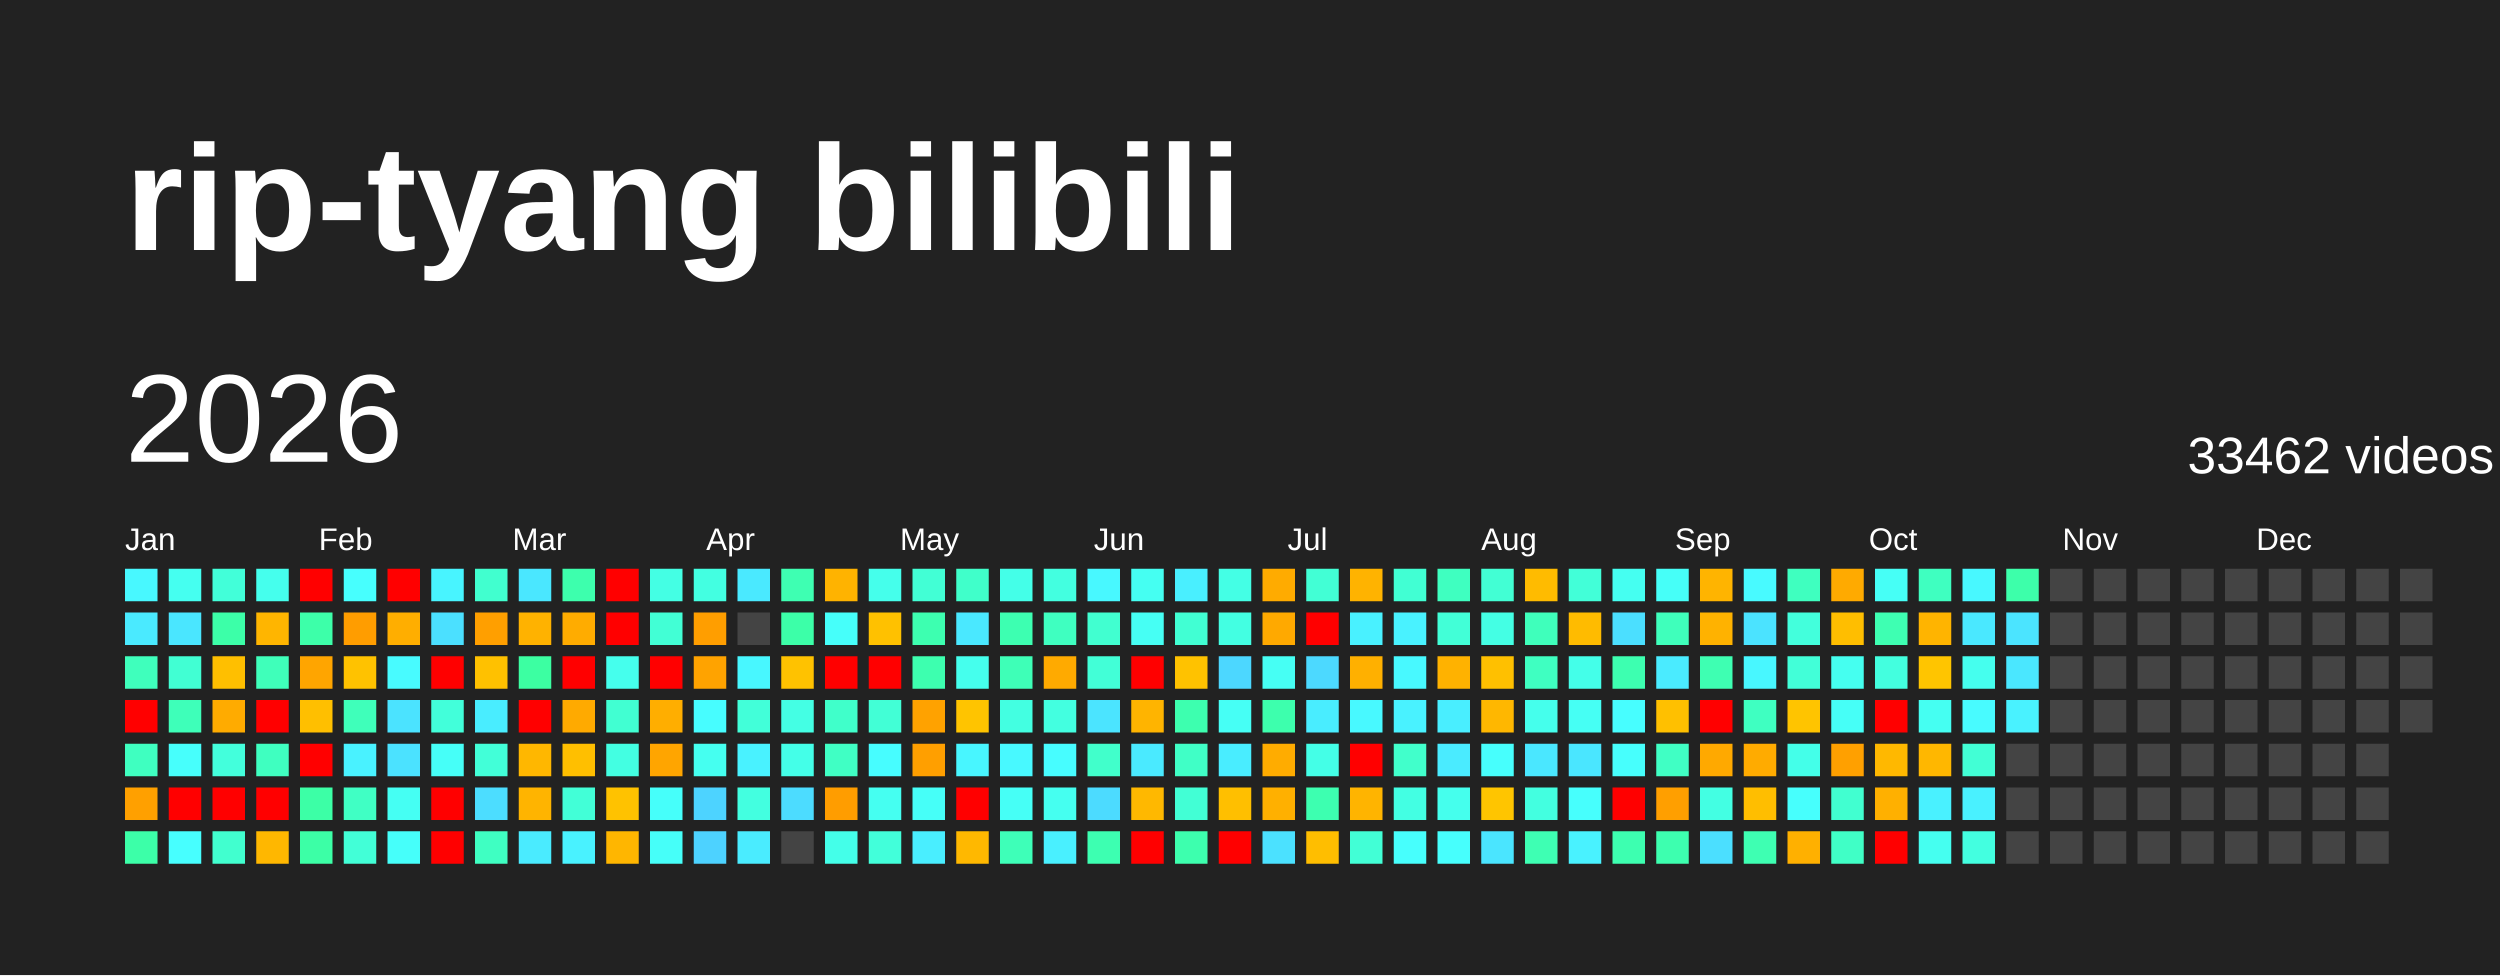
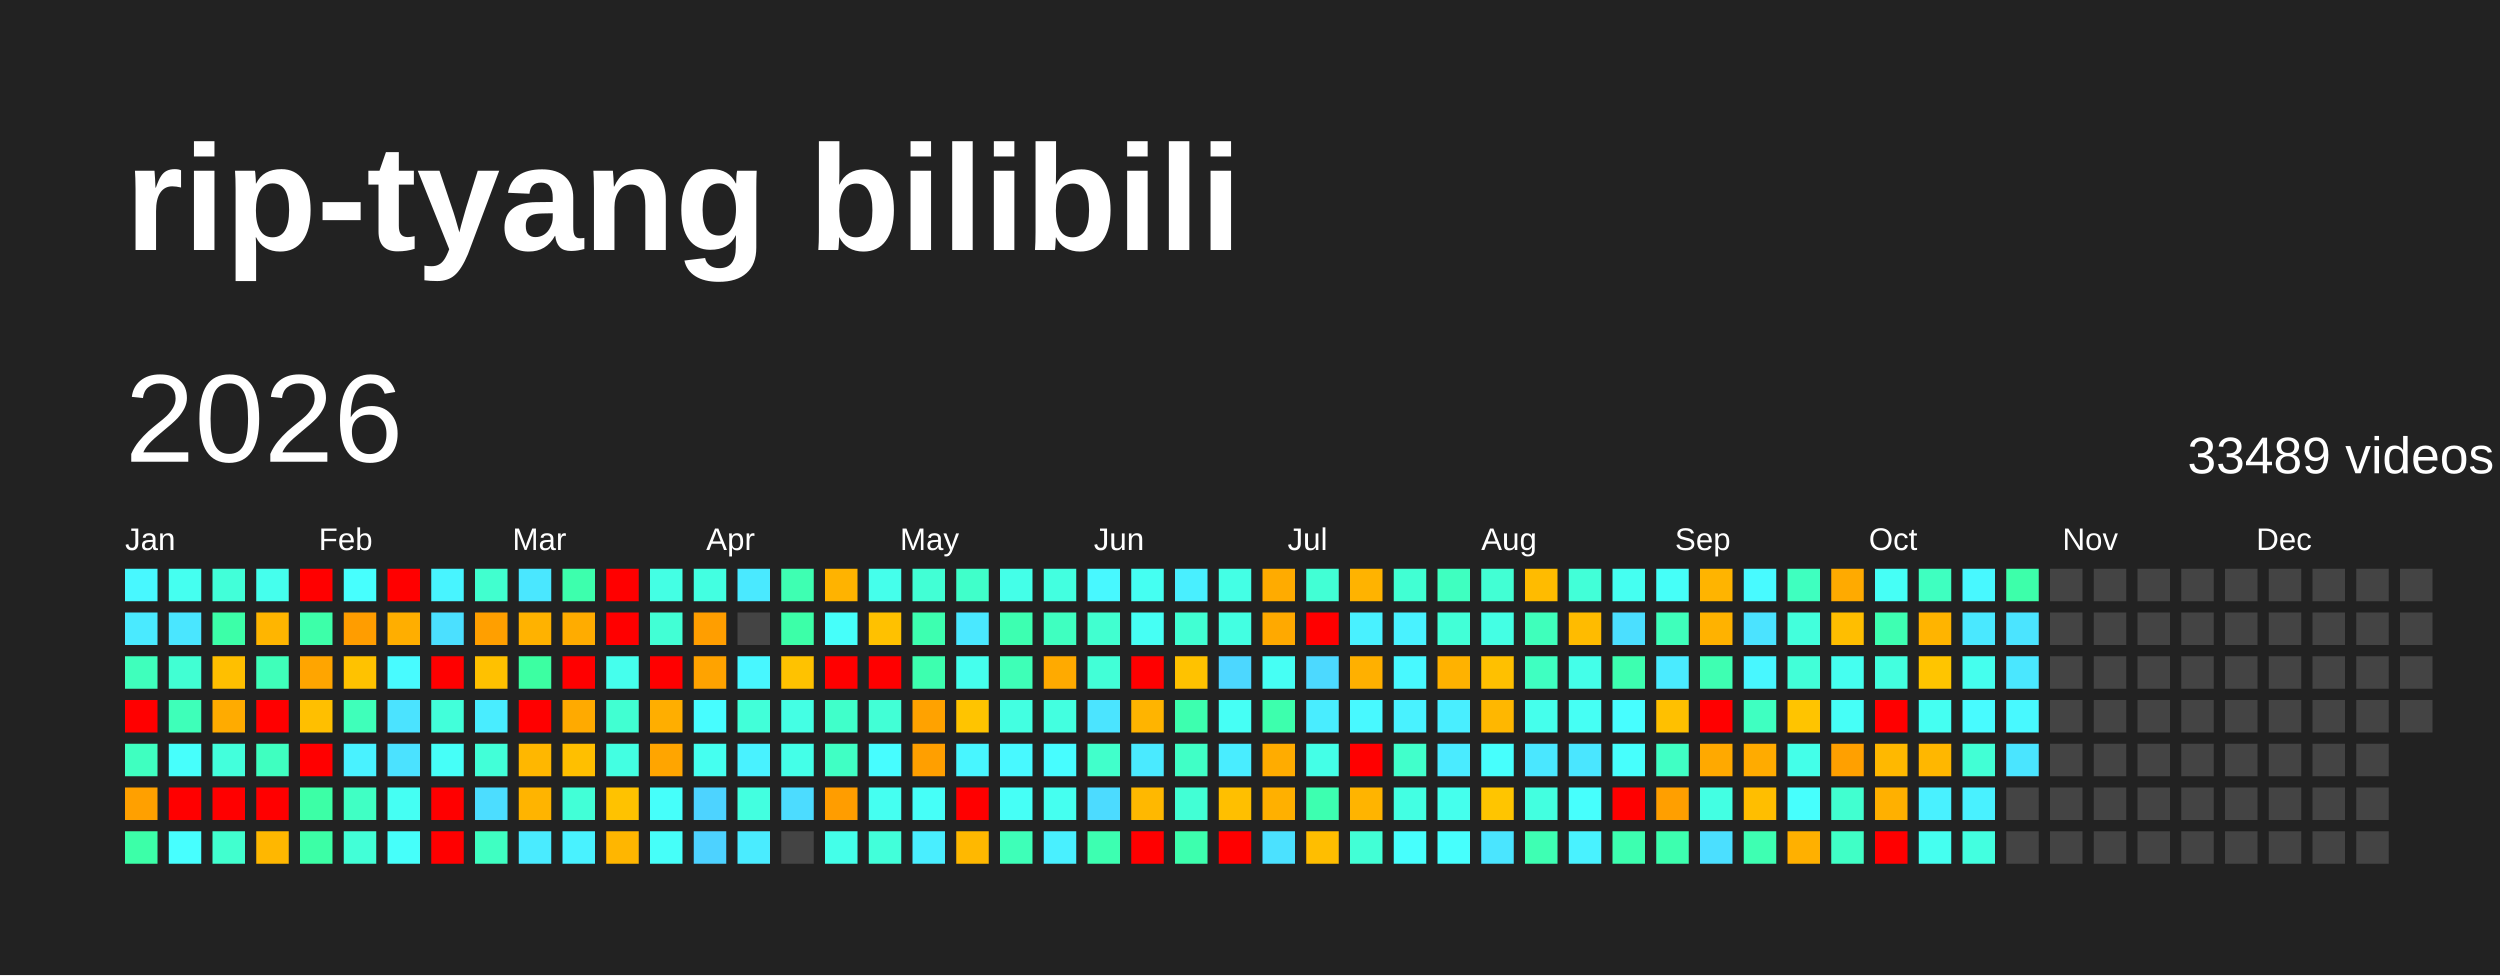
<svg xmlns="http://www.w3.org/2000/svg" baseProfile="full" height="78mm" version="1.1" viewBox="0,0,200,78" width="200mm">
  <defs />
  <rect fill="#222222" height="78" width="200" x="0" y="0" />
  <text fill="#FFFFFF" style="font-size:12px; font-family:Arial; font-weight:bold;" x="10" y="20">rip-tyang bilibili</text>
  <text dominant-baseline="hanging" fill="#FFFFFF" style="font-size:10.0px; font-family:Arial;" x="10" y="30">2026</text>
-   <text dominant-baseline="hanging" fill="#FFFFFF" style="font-size:4.125px; font-family:Arial;" x="175" y="35">33462 videos</text>
+   <text dominant-baseline="hanging" fill="#FFFFFF" style="font-size:4.125px; font-family:Arial;" x="175" y="35">33489 videos</text>
  <text fill="#FFFFFF" style="font-size:2.5px; font-family:Arial" x="10.0" y="44">Jan</text>
  <text fill="#FFFFFF" style="font-size:2.5px; font-family:Arial" x="25.5" y="44">Feb</text>
  <text fill="#FFFFFF" style="font-size:2.5px; font-family:Arial" x="41.0" y="44">Mar</text>
  <text fill="#FFFFFF" style="font-size:2.5px; font-family:Arial" x="56.5" y="44">Apr</text>
  <text fill="#FFFFFF" style="font-size:2.5px; font-family:Arial" x="72.0" y="44">May</text>
  <text fill="#FFFFFF" style="font-size:2.5px; font-family:Arial" x="87.5" y="44">Jun</text>
  <text fill="#FFFFFF" style="font-size:2.5px; font-family:Arial" x="103.0" y="44">Jul</text>
  <text fill="#FFFFFF" style="font-size:2.5px; font-family:Arial" x="118.5" y="44">Aug</text>
  <text fill="#FFFFFF" style="font-size:2.5px; font-family:Arial" x="134.0" y="44">Sep</text>
  <text fill="#FFFFFF" style="font-size:2.5px; font-family:Arial" x="149.5" y="44">Oct</text>
  <text fill="#FFFFFF" style="font-size:2.5px; font-family:Arial" x="165.0" y="44">Nov</text>
  <text fill="#FFFFFF" style="font-size:2.5px; font-family:Arial" x="180.5" y="44">Dec</text>
  <rect fill="#48f8ff" height="2.6" width="2.6" x="10.0" y="45.5" />
  <rect fill="#4aeaff" height="2.6" width="2.6" x="10.0" y="49.0" />
  <rect fill="#3fffbc" height="2.6" width="2.6" x="10.0" y="52.5" />
  <rect fill="red" height="2.6" width="2.6" x="10.0" y="56.0" />
  <rect fill="#3fffc0" height="2.6" width="2.6" x="10.0" y="59.5" />
  <rect fill="#ffa000" height="2.6" width="2.6" x="10.0" y="63.0" />
  <rect fill="#3cffa8" height="2.6" width="2.6" x="10.0" y="66.5" />
  <rect fill="#45fff0" height="2.6" width="2.6" x="13.5" y="45.5" />
  <rect fill="#4ae6ff" height="2.6" width="2.6" x="13.5" y="49.0" />
  <rect fill="#41ffd3" height="2.6" width="2.6" x="13.5" y="52.5" />
  <rect fill="#3effb9" height="2.6" width="2.6" x="13.5" y="56.0" />
  <rect fill="#47fffc" height="2.6" width="2.6" x="13.5" y="59.5" />
  <rect fill="red" height="2.6" width="2.6" x="13.5" y="63.0" />
  <rect fill="#47ffff" height="2.6" width="2.6" x="13.5" y="66.5" />
  <rect fill="#42ffd9" height="2.6" width="2.6" x="17.0" y="45.5" />
  <rect fill="#3cffa8" height="2.6" width="2.6" x="17.0" y="49.0" />
  <rect fill="#ffbf00" height="2.6" width="2.6" x="17.0" y="52.5" />
  <rect fill="#ffab00" height="2.6" width="2.6" x="17.0" y="56.0" />
  <rect fill="#43ffdc" height="2.6" width="2.6" x="17.0" y="59.5" />
  <rect fill="red" height="2.6" width="2.6" x="17.0" y="63.0" />
  <rect fill="#41ffcf" height="2.6" width="2.6" x="17.0" y="66.5" />
  <rect fill="#45ffed" height="2.6" width="2.6" x="20.5" y="45.5" />
  <rect fill="#ffb500" height="2.6" width="2.6" x="20.5" y="49.0" />
  <rect fill="#3fffba" height="2.6" width="2.6" x="20.5" y="52.5" />
  <rect fill="red" height="2.6" width="2.6" x="20.5" y="56.0" />
  <rect fill="#3fffc0" height="2.6" width="2.6" x="20.5" y="59.5" />
  <rect fill="red" height="2.6" width="2.6" x="20.5" y="63.0" />
  <rect fill="#ffb700" height="2.6" width="2.6" x="20.5" y="66.5" />
  <rect fill="red" height="2.6" width="2.6" x="24.0" y="45.5" />
  <rect fill="#3dffa9" height="2.6" width="2.6" x="24.0" y="49.0" />
  <rect fill="#ffa500" height="2.6" width="2.6" x="24.0" y="52.5" />
  <rect fill="#ffbf00" height="2.6" width="2.6" x="24.0" y="56.0" />
  <rect fill="red" height="2.6" width="2.6" x="24.0" y="59.5" />
  <rect fill="#3cffa6" height="2.6" width="2.6" x="24.0" y="63.0" />
  <rect fill="#3cffa6" height="2.6" width="2.6" x="24.0" y="66.5" />
  <rect fill="#47fffe" height="2.6" width="2.6" x="27.5" y="45.5" />
  <rect fill="#ff9d00" height="2.6" width="2.6" x="27.5" y="49.0" />
  <rect fill="#ffc200" height="2.6" width="2.6" x="27.5" y="52.5" />
  <rect fill="#3fffba" height="2.6" width="2.6" x="27.5" y="56.0" />
  <rect fill="#49f2ff" height="2.6" width="2.6" x="27.5" y="59.5" />
  <rect fill="#40ffc4" height="2.6" width="2.6" x="27.5" y="63.0" />
  <rect fill="#42ffd7" height="2.6" width="2.6" x="27.5" y="66.5" />
  <rect fill="red" height="2.6" width="2.6" x="31.0" y="45.5" />
  <rect fill="#ffae00" height="2.6" width="2.6" x="31.0" y="49.0" />
  <rect fill="#48fbff" height="2.6" width="2.6" x="31.0" y="52.5" />
  <rect fill="#4be3ff" height="2.6" width="2.6" x="31.0" y="56.0" />
  <rect fill="#4be2ff" height="2.6" width="2.6" x="31.0" y="59.5" />
  <rect fill="#45fff3" height="2.6" width="2.6" x="31.0" y="63.0" />
  <rect fill="#46fffa" height="2.6" width="2.6" x="31.0" y="66.5" />
  <rect fill="#48f4ff" height="2.6" width="2.6" x="34.5" y="45.5" />
  <rect fill="#4be0ff" height="2.6" width="2.6" x="34.5" y="49.0" />
  <rect fill="red" height="2.6" width="2.6" x="34.5" y="52.5" />
  <rect fill="#42ffda" height="2.6" width="2.6" x="34.5" y="56.0" />
  <rect fill="#46fff8" height="2.6" width="2.6" x="34.5" y="59.5" />
  <rect fill="red" height="2.6" width="2.6" x="34.5" y="63.0" />
  <rect fill="red" height="2.6" width="2.6" x="34.5" y="66.5" />
  <rect fill="#41ffcf" height="2.6" width="2.6" x="38.0" y="45.5" />
  <rect fill="#ff9f00" height="2.6" width="2.6" x="38.0" y="49.0" />
  <rect fill="#ffc100" height="2.6" width="2.6" x="38.0" y="52.5" />
  <rect fill="#49edff" height="2.6" width="2.6" x="38.0" y="56.0" />
  <rect fill="#42ffd8" height="2.6" width="2.6" x="38.0" y="59.5" />
  <rect fill="#4cddff" height="2.6" width="2.6" x="38.0" y="63.0" />
  <rect fill="#3fffc2" height="2.6" width="2.6" x="38.0" y="66.5" />
  <rect fill="#4ae7ff" height="2.6" width="2.6" x="41.5" y="45.5" />
  <rect fill="#ffb200" height="2.6" width="2.6" x="41.5" y="49.0" />
  <rect fill="#3cffa2" height="2.6" width="2.6" x="41.5" y="52.5" />
  <rect fill="red" height="2.6" width="2.6" x="41.5" y="56.0" />
  <rect fill="#ffb700" height="2.6" width="2.6" x="41.5" y="59.5" />
  <rect fill="#ffb400" height="2.6" width="2.6" x="41.5" y="63.0" />
  <rect fill="#4aebff" height="2.6" width="2.6" x="41.5" y="66.5" />
  <rect fill="#3dffad" height="2.6" width="2.6" x="45.0" y="45.5" />
  <rect fill="#ffac00" height="2.6" width="2.6" x="45.0" y="49.0" />
  <rect fill="red" height="2.6" width="2.6" x="45.0" y="52.5" />
  <rect fill="#ffaa00" height="2.6" width="2.6" x="45.0" y="56.0" />
  <rect fill="#ffbf00" height="2.6" width="2.6" x="45.0" y="59.5" />
  <rect fill="#42ffd7" height="2.6" width="2.6" x="45.0" y="63.0" />
  <rect fill="#49f2ff" height="2.6" width="2.6" x="45.0" y="66.5" />
  <rect fill="red" height="2.6" width="2.6" x="48.5" y="45.5" />
  <rect fill="red" height="2.6" width="2.6" x="48.5" y="49.0" />
  <rect fill="#45ffed" height="2.6" width="2.6" x="48.5" y="52.5" />
  <rect fill="#41ffd2" height="2.6" width="2.6" x="48.5" y="56.0" />
  <rect fill="#43ffe2" height="2.6" width="2.6" x="48.5" y="59.5" />
  <rect fill="#ffc200" height="2.6" width="2.6" x="48.5" y="63.0" />
  <rect fill="#ffb600" height="2.6" width="2.6" x="48.5" y="66.5" />
  <rect fill="#44ffe4" height="2.6" width="2.6" x="52.0" y="45.5" />
  <rect fill="#42ffd5" height="2.6" width="2.6" x="52.0" y="49.0" />
  <rect fill="red" height="2.6" width="2.6" x="52.0" y="52.5" />
  <rect fill="#ffae00" height="2.6" width="2.6" x="52.0" y="56.0" />
  <rect fill="#ffa500" height="2.6" width="2.6" x="52.0" y="59.5" />
  <rect fill="#46fffa" height="2.6" width="2.6" x="52.0" y="63.0" />
  <rect fill="#46fff9" height="2.6" width="2.6" x="52.0" y="66.5" />
  <rect fill="#43ffe1" height="2.6" width="2.6" x="55.5" y="45.5" />
  <rect fill="#ff9e00" height="2.6" width="2.6" x="55.5" y="49.0" />
  <rect fill="#ffa300" height="2.6" width="2.6" x="55.5" y="52.5" />
  <rect fill="#47fdff" height="2.6" width="2.6" x="55.5" y="56.0" />
  <rect fill="#45fff0" height="2.6" width="2.6" x="55.5" y="59.5" />
  <rect fill="#4dd3ff" height="2.6" width="2.6" x="55.5" y="63.0" />
  <rect fill="#4dd2ff" height="2.6" width="2.6" x="55.5" y="66.5" />
  <rect fill="#4ae9ff" height="2.6" width="2.6" x="59.0" y="45.5" />
  <rect fill="#444444" height="2.6" width="2.6" x="59.0" y="49.0" />
  <rect fill="#48f7ff" height="2.6" width="2.6" x="59.0" y="52.5" />
  <rect fill="#42ffd9" height="2.6" width="2.6" x="59.0" y="56.0" />
  <rect fill="#49f2ff" height="2.6" width="2.6" x="59.0" y="59.5" />
  <rect fill="#43ffe0" height="2.6" width="2.6" x="59.0" y="63.0" />
  <rect fill="#4aecff" height="2.6" width="2.6" x="59.0" y="66.5" />
  <rect fill="#3effb2" height="2.6" width="2.6" x="62.5" y="45.5" />
  <rect fill="#3cffa8" height="2.6" width="2.6" x="62.5" y="49.0" />
  <rect fill="#ffc200" height="2.6" width="2.6" x="62.5" y="52.5" />
  <rect fill="#44ffe4" height="2.6" width="2.6" x="62.5" y="56.0" />
  <rect fill="#44ffe8" height="2.6" width="2.6" x="62.5" y="59.5" />
  <rect fill="#4cdcff" height="2.6" width="2.6" x="62.5" y="63.0" />
  <rect fill="#444444" height="2.6" width="2.6" x="62.5" y="66.5" />
  <rect fill="#ffb300" height="2.6" width="2.6" x="66.0" y="45.5" />
  <rect fill="#46fffa" height="2.6" width="2.6" x="66.0" y="49.0" />
  <rect fill="red" height="2.6" width="2.6" x="66.0" y="52.5" />
  <rect fill="#40ffca" height="2.6" width="2.6" x="66.0" y="56.0" />
  <rect fill="#40ffc4" height="2.6" width="2.6" x="66.0" y="59.5" />
  <rect fill="#ff9d00" height="2.6" width="2.6" x="66.0" y="63.0" />
  <rect fill="#44ffe9" height="2.6" width="2.6" x="66.0" y="66.5" />
  <rect fill="#45ffeb" height="2.6" width="2.6" x="69.5" y="45.5" />
  <rect fill="#ffc100" height="2.6" width="2.6" x="69.5" y="49.0" />
  <rect fill="red" height="2.6" width="2.6" x="69.5" y="52.5" />
  <rect fill="#42ffd6" height="2.6" width="2.6" x="69.5" y="56.0" />
  <rect fill="#47fdff" height="2.6" width="2.6" x="69.5" y="59.5" />
  <rect fill="#45fff1" height="2.6" width="2.6" x="69.5" y="63.0" />
  <rect fill="#42ffda" height="2.6" width="2.6" x="69.5" y="66.5" />
  <rect fill="#42ffd5" height="2.6" width="2.6" x="73.0" y="45.5" />
  <rect fill="#3dffb0" height="2.6" width="2.6" x="73.0" y="49.0" />
  <rect fill="#3dffaf" height="2.6" width="2.6" x="73.0" y="52.5" />
  <rect fill="#ffa200" height="2.6" width="2.6" x="73.0" y="56.0" />
  <rect fill="#ff9f00" height="2.6" width="2.6" x="73.0" y="59.5" />
  <rect fill="#46fff8" height="2.6" width="2.6" x="73.0" y="63.0" />
  <rect fill="#49eeff" height="2.6" width="2.6" x="73.0" y="66.5" />
  <rect fill="#40ffca" height="2.6" width="2.6" x="76.5" y="45.5" />
  <rect fill="#4ae8ff" height="2.6" width="2.6" x="76.5" y="49.0" />
  <rect fill="#45ffed" height="2.6" width="2.6" x="76.5" y="52.5" />
  <rect fill="#ffc400" height="2.6" width="2.6" x="76.5" y="56.0" />
  <rect fill="#48f6ff" height="2.6" width="2.6" x="76.5" y="59.5" />
  <rect fill="red" height="2.6" width="2.6" x="76.5" y="63.0" />
  <rect fill="#ffb800" height="2.6" width="2.6" x="76.5" y="66.5" />
  <rect fill="#44ffe8" height="2.6" width="2.6" x="80.0" y="45.5" />
  <rect fill="#3dffb1" height="2.6" width="2.6" x="80.0" y="49.0" />
  <rect fill="#3effb7" height="2.6" width="2.6" x="80.0" y="52.5" />
  <rect fill="#43ffe1" height="2.6" width="2.6" x="80.0" y="56.0" />
  <rect fill="#48f9ff" height="2.6" width="2.6" x="80.0" y="59.5" />
  <rect fill="#46fff6" height="2.6" width="2.6" x="80.0" y="63.0" />
  <rect fill="#3effb8" height="2.6" width="2.6" x="80.0" y="66.5" />
  <rect fill="#43ffe0" height="2.6" width="2.6" x="83.5" y="45.5" />
  <rect fill="#3fffc0" height="2.6" width="2.6" x="83.5" y="49.0" />
  <rect fill="#ffaa00" height="2.6" width="2.6" x="83.5" y="52.5" />
  <rect fill="#43ffe0" height="2.6" width="2.6" x="83.5" y="56.0" />
  <rect fill="#47fdff" height="2.6" width="2.6" x="83.5" y="59.5" />
  <rect fill="#45fff0" height="2.6" width="2.6" x="83.5" y="63.0" />
  <rect fill="#49f0ff" height="2.6" width="2.6" x="83.5" y="66.5" />
  <rect fill="#48f8ff" height="2.6" width="2.6" x="87.0" y="45.5" />
  <rect fill="#41ffd0" height="2.6" width="2.6" x="87.0" y="49.0" />
  <rect fill="#42ffd7" height="2.6" width="2.6" x="87.0" y="52.5" />
  <rect fill="#4be4ff" height="2.6" width="2.6" x="87.0" y="56.0" />
  <rect fill="#41ffcb" height="2.6" width="2.6" x="87.0" y="59.5" />
  <rect fill="#4cdbff" height="2.6" width="2.6" x="87.0" y="63.0" />
  <rect fill="#3dffb1" height="2.6" width="2.6" x="87.0" y="66.5" />
  <rect fill="#45fff2" height="2.6" width="2.6" x="90.5" y="45.5" />
  <rect fill="#46fff4" height="2.6" width="2.6" x="90.5" y="49.0" />
  <rect fill="red" height="2.6" width="2.6" x="90.5" y="52.5" />
  <rect fill="#ffb400" height="2.6" width="2.6" x="90.5" y="56.0" />
  <rect fill="#4aeaff" height="2.6" width="2.6" x="90.5" y="59.5" />
  <rect fill="#ffb800" height="2.6" width="2.6" x="90.5" y="63.0" />
  <rect fill="red" height="2.6" width="2.6" x="90.5" y="66.5" />
  <rect fill="#49efff" height="2.6" width="2.6" x="94.0" y="45.5" />
  <rect fill="#41ffd3" height="2.6" width="2.6" x="94.0" y="49.0" />
  <rect fill="#ffc200" height="2.6" width="2.6" x="94.0" y="52.5" />
  <rect fill="#3dffaf" height="2.6" width="2.6" x="94.0" y="56.0" />
  <rect fill="#40ffc6" height="2.6" width="2.6" x="94.0" y="59.5" />
  <rect fill="#42ffd5" height="2.6" width="2.6" x="94.0" y="63.0" />
  <rect fill="#3dffae" height="2.6" width="2.6" x="94.0" y="66.5" />
  <rect fill="#44ffe5" height="2.6" width="2.6" x="97.5" y="45.5" />
  <rect fill="#43ffe2" height="2.6" width="2.6" x="97.5" y="49.0" />
  <rect fill="#4cd7ff" height="2.6" width="2.6" x="97.5" y="52.5" />
  <rect fill="#46fff5" height="2.6" width="2.6" x="97.5" y="56.0" />
  <rect fill="#49edff" height="2.6" width="2.6" x="97.5" y="59.5" />
  <rect fill="#ffbf00" height="2.6" width="2.6" x="97.5" y="63.0" />
  <rect fill="red" height="2.6" width="2.6" x="97.5" y="66.5" />
  <rect fill="#ffab00" height="2.6" width="2.6" x="101.0" y="45.5" />
  <rect fill="#ffa900" height="2.6" width="2.6" x="101.0" y="49.0" />
  <rect fill="#46fff4" height="2.6" width="2.6" x="101.0" y="52.5" />
  <rect fill="#3dffad" height="2.6" width="2.6" x="101.0" y="56.0" />
  <rect fill="#ffac00" height="2.6" width="2.6" x="101.0" y="59.5" />
  <rect fill="#ffb000" height="2.6" width="2.6" x="101.0" y="63.0" />
  <rect fill="#4be1ff" height="2.6" width="2.6" x="101.0" y="66.5" />
  <rect fill="#42ffd5" height="2.6" width="2.6" x="104.5" y="45.5" />
  <rect fill="red" height="2.6" width="2.6" x="104.5" y="49.0" />
  <rect fill="#4cd9ff" height="2.6" width="2.6" x="104.5" y="52.5" />
  <rect fill="#49edff" height="2.6" width="2.6" x="104.5" y="56.0" />
  <rect fill="#44ffe7" height="2.6" width="2.6" x="104.5" y="59.5" />
  <rect fill="#3dffb0" height="2.6" width="2.6" x="104.5" y="63.0" />
  <rect fill="#ffbe00" height="2.6" width="2.6" x="104.5" y="66.5" />
  <rect fill="#ffb300" height="2.6" width="2.6" x="108.0" y="45.5" />
  <rect fill="#49f1ff" height="2.6" width="2.6" x="108.0" y="49.0" />
  <rect fill="#ffb000" height="2.6" width="2.6" x="108.0" y="52.5" />
  <rect fill="#48f9ff" height="2.6" width="2.6" x="108.0" y="56.0" />
  <rect fill="red" height="2.6" width="2.6" x="108.0" y="59.5" />
  <rect fill="#ffb400" height="2.6" width="2.6" x="108.0" y="63.0" />
  <rect fill="#42ffd6" height="2.6" width="2.6" x="108.0" y="66.5" />
  <rect fill="#41ffd3" height="2.6" width="2.6" x="111.5" y="45.5" />
  <rect fill="#49f2ff" height="2.6" width="2.6" x="111.5" y="49.0" />
  <rect fill="#48f9ff" height="2.6" width="2.6" x="111.5" y="52.5" />
  <rect fill="#49f2ff" height="2.6" width="2.6" x="111.5" y="56.0" />
  <rect fill="#41ffcb" height="2.6" width="2.6" x="111.5" y="59.5" />
  <rect fill="#43ffe3" height="2.6" width="2.6" x="111.5" y="63.0" />
  <rect fill="#47fffd" height="2.6" width="2.6" x="111.5" y="66.5" />
  <rect fill="#3fffc0" height="2.6" width="2.6" x="115.0" y="45.5" />
  <rect fill="#42ffd7" height="2.6" width="2.6" x="115.0" y="49.0" />
  <rect fill="#ffb200" height="2.6" width="2.6" x="115.0" y="52.5" />
  <rect fill="#49eeff" height="2.6" width="2.6" x="115.0" y="56.0" />
  <rect fill="#4aebff" height="2.6" width="2.6" x="115.0" y="59.5" />
  <rect fill="#45ffed" height="2.6" width="2.6" x="115.0" y="63.0" />
  <rect fill="#47fffd" height="2.6" width="2.6" x="115.0" y="66.5" />
  <rect fill="#42ffd4" height="2.6" width="2.6" x="118.5" y="45.5" />
  <rect fill="#44ffe4" height="2.6" width="2.6" x="118.5" y="49.0" />
  <rect fill="#ffc000" height="2.6" width="2.6" x="118.5" y="52.5" />
  <rect fill="#ffb700" height="2.6" width="2.6" x="118.5" y="56.0" />
  <rect fill="#47fffd" height="2.6" width="2.6" x="118.5" y="59.5" />
  <rect fill="#ffc500" height="2.6" width="2.6" x="118.5" y="63.0" />
  <rect fill="#4ae5ff" height="2.6" width="2.6" x="118.5" y="66.5" />
  <rect fill="#ffbb00" height="2.6" width="2.6" x="122.0" y="45.5" />
  <rect fill="#3fffbb" height="2.6" width="2.6" x="122.0" y="49.0" />
  <rect fill="#3fffc1" height="2.6" width="2.6" x="122.0" y="52.5" />
  <rect fill="#45ffec" height="2.6" width="2.6" x="122.0" y="56.0" />
  <rect fill="#4ae7ff" height="2.6" width="2.6" x="122.0" y="59.5" />
  <rect fill="#43ffe0" height="2.6" width="2.6" x="122.0" y="63.0" />
  <rect fill="#3effb3" height="2.6" width="2.6" x="122.0" y="66.5" />
  <rect fill="#42ffd8" height="2.6" width="2.6" x="125.5" y="45.5" />
  <rect fill="#ffbb00" height="2.6" width="2.6" x="125.5" y="49.0" />
  <rect fill="#44ffe9" height="2.6" width="2.6" x="125.5" y="52.5" />
  <rect fill="#46fff4" height="2.6" width="2.6" x="125.5" y="56.0" />
  <rect fill="#4ae6ff" height="2.6" width="2.6" x="125.5" y="59.5" />
  <rect fill="#47fffd" height="2.6" width="2.6" x="125.5" y="63.0" />
  <rect fill="#49f2ff" height="2.6" width="2.6" x="125.5" y="66.5" />
  <rect fill="#45fff1" height="2.6" width="2.6" x="129.0" y="45.5" />
  <rect fill="#4bdfff" height="2.6" width="2.6" x="129.0" y="49.0" />
  <rect fill="#3dffb0" height="2.6" width="2.6" x="129.0" y="52.5" />
  <rect fill="#47feff" height="2.6" width="2.6" x="129.0" y="56.0" />
  <rect fill="#47fffd" height="2.6" width="2.6" x="129.0" y="59.5" />
  <rect fill="red" height="2.6" width="2.6" x="129.0" y="63.0" />
  <rect fill="#3dffb0" height="2.6" width="2.6" x="129.0" y="66.5" />
  <rect fill="#46fff8" height="2.6" width="2.6" x="132.5" y="45.5" />
  <rect fill="#3fffbb" height="2.6" width="2.6" x="132.5" y="49.0" />
  <rect fill="#4aebff" height="2.6" width="2.6" x="132.5" y="52.5" />
  <rect fill="#ffc000" height="2.6" width="2.6" x="132.5" y="56.0" />
  <rect fill="#40ffc4" height="2.6" width="2.6" x="132.5" y="59.5" />
  <rect fill="#ff9f00" height="2.6" width="2.6" x="132.5" y="63.0" />
  <rect fill="#3dffaf" height="2.6" width="2.6" x="132.5" y="66.5" />
  <rect fill="#ffb400" height="2.6" width="2.6" x="136.0" y="45.5" />
  <rect fill="#ffb200" height="2.6" width="2.6" x="136.0" y="49.0" />
  <rect fill="#3effb2" height="2.6" width="2.6" x="136.0" y="52.5" />
  <rect fill="red" height="2.6" width="2.6" x="136.0" y="56.0" />
  <rect fill="#ffa900" height="2.6" width="2.6" x="136.0" y="59.5" />
  <rect fill="#43ffe3" height="2.6" width="2.6" x="136.0" y="63.0" />
  <rect fill="#4bdfff" height="2.6" width="2.6" x="136.0" y="66.5" />
  <rect fill="#48faff" height="2.6" width="2.6" x="139.5" y="45.5" />
  <rect fill="#4be3ff" height="2.6" width="2.6" x="139.5" y="49.0" />
  <rect fill="#48f7ff" height="2.6" width="2.6" x="139.5" y="52.5" />
  <rect fill="#3fffc1" height="2.6" width="2.6" x="139.5" y="56.0" />
  <rect fill="#ffab00" height="2.6" width="2.6" x="139.5" y="59.5" />
  <rect fill="#ffbe00" height="2.6" width="2.6" x="139.5" y="63.0" />
  <rect fill="#3effb2" height="2.6" width="2.6" x="139.5" y="66.5" />
  <rect fill="#3fffbf" height="2.6" width="2.6" x="143.0" y="45.5" />
  <rect fill="#43ffdc" height="2.6" width="2.6" x="143.0" y="49.0" />
  <rect fill="#42ffd8" height="2.6" width="2.6" x="143.0" y="52.5" />
  <rect fill="#ffc400" height="2.6" width="2.6" x="143.0" y="56.0" />
  <rect fill="#44ffe9" height="2.6" width="2.6" x="143.0" y="59.5" />
  <rect fill="#47fffd" height="2.6" width="2.6" x="143.0" y="63.0" />
  <rect fill="#ffb000" height="2.6" width="2.6" x="143.0" y="66.5" />
  <rect fill="#ffaa00" height="2.6" width="2.6" x="146.5" y="45.5" />
  <rect fill="#ffbe00" height="2.6" width="2.6" x="146.5" y="49.0" />
  <rect fill="#45fff0" height="2.6" width="2.6" x="146.5" y="52.5" />
  <rect fill="#46fff7" height="2.6" width="2.6" x="146.5" y="56.0" />
  <rect fill="#ffa000" height="2.6" width="2.6" x="146.5" y="59.5" />
  <rect fill="#41ffd0" height="2.6" width="2.6" x="146.5" y="63.0" />
  <rect fill="#40ffc6" height="2.6" width="2.6" x="146.5" y="66.5" />
  <rect fill="#46fff6" height="2.6" width="2.6" x="150.0" y="45.5" />
  <rect fill="#3effb2" height="2.6" width="2.6" x="150.0" y="49.0" />
  <rect fill="#43ffdf" height="2.6" width="2.6" x="150.0" y="52.5" />
  <rect fill="red" height="2.6" width="2.6" x="150.0" y="56.0" />
  <rect fill="#ffb800" height="2.6" width="2.6" x="150.0" y="59.5" />
  <rect fill="#ffb000" height="2.6" width="2.6" x="150.0" y="63.0" />
  <rect fill="red" height="2.6" width="2.6" x="150.0" y="66.5" />
  <rect fill="#3fffc0" height="2.6" width="2.6" x="153.5" y="45.5" />
  <rect fill="#ffb400" height="2.6" width="2.6" x="153.5" y="49.0" />
  <rect fill="#ffc500" height="2.6" width="2.6" x="153.5" y="52.5" />
  <rect fill="#45fff2" height="2.6" width="2.6" x="153.5" y="56.0" />
  <rect fill="#ffb700" height="2.6" width="2.6" x="153.5" y="59.5" />
  <rect fill="#49f1ff" height="2.6" width="2.6" x="153.5" y="63.0" />
  <rect fill="#45fff0" height="2.6" width="2.6" x="153.5" y="66.5" />
  <rect fill="#48f8ff" height="2.6" width="2.6" x="157.0" y="45.5" />
  <rect fill="#4ae8ff" height="2.6" width="2.6" x="157.0" y="49.0" />
  <rect fill="#45ffee" height="2.6" width="2.6" x="157.0" y="52.5" />
  <rect fill="#48fbff" height="2.6" width="2.6" x="157.0" y="56.0" />
  <rect fill="#42ffd5" height="2.6" width="2.6" x="157.0" y="59.5" />
  <rect fill="#49f1ff" height="2.6" width="2.6" x="157.0" y="63.0" />
  <rect fill="#43ffe0" height="2.6" width="2.6" x="157.0" y="66.5" />
  <rect fill="#3dffaa" height="2.6" width="2.6" x="160.5" y="45.5" />
  <rect fill="#4be4ff" height="2.6" width="2.6" x="160.5" y="49.0" />
  <rect fill="#4ae7ff" height="2.6" width="2.6" x="160.5" y="52.5" />
-   <rect fill="#49f2ff" height="2.6" width="2.6" x="160.5" y="56.0" />
-   <rect fill="#444444" height="2.6" width="2.6" x="160.5" y="59.5" />
+   <rect fill="#48f9ff" height="2.6" width="2.6" x="160.5" y="56.0" />
+   <rect fill="#4ae5ff" height="2.6" width="2.6" x="160.5" y="59.5" />
  <rect fill="#444444" height="2.6" width="2.6" x="160.5" y="63.0" />
  <rect fill="#444444" height="2.6" width="2.6" x="160.5" y="66.5" />
  <rect fill="#444444" height="2.6" width="2.6" x="164.0" y="45.5" />
  <rect fill="#444444" height="2.6" width="2.6" x="164.0" y="49.0" />
  <rect fill="#444444" height="2.6" width="2.6" x="164.0" y="52.5" />
  <rect fill="#444444" height="2.6" width="2.6" x="164.0" y="56.0" />
  <rect fill="#444444" height="2.6" width="2.6" x="164.0" y="59.5" />
  <rect fill="#444444" height="2.6" width="2.6" x="164.0" y="63.0" />
  <rect fill="#444444" height="2.6" width="2.6" x="164.0" y="66.5" />
  <rect fill="#444444" height="2.6" width="2.6" x="167.5" y="45.5" />
  <rect fill="#444444" height="2.6" width="2.6" x="167.5" y="49.0" />
  <rect fill="#444444" height="2.6" width="2.6" x="167.5" y="52.5" />
  <rect fill="#444444" height="2.6" width="2.6" x="167.5" y="56.0" />
  <rect fill="#444444" height="2.6" width="2.6" x="167.5" y="59.5" />
  <rect fill="#444444" height="2.6" width="2.6" x="167.5" y="63.0" />
  <rect fill="#444444" height="2.6" width="2.6" x="167.5" y="66.5" />
  <rect fill="#444444" height="2.6" width="2.6" x="171.0" y="45.5" />
  <rect fill="#444444" height="2.6" width="2.6" x="171.0" y="49.0" />
  <rect fill="#444444" height="2.6" width="2.6" x="171.0" y="52.5" />
  <rect fill="#444444" height="2.6" width="2.6" x="171.0" y="56.0" />
  <rect fill="#444444" height="2.6" width="2.6" x="171.0" y="59.5" />
  <rect fill="#444444" height="2.6" width="2.6" x="171.0" y="63.0" />
  <rect fill="#444444" height="2.6" width="2.6" x="171.0" y="66.5" />
  <rect fill="#444444" height="2.6" width="2.6" x="174.5" y="45.5" />
  <rect fill="#444444" height="2.6" width="2.6" x="174.5" y="49.0" />
  <rect fill="#444444" height="2.6" width="2.6" x="174.5" y="52.5" />
  <rect fill="#444444" height="2.6" width="2.6" x="174.5" y="56.0" />
  <rect fill="#444444" height="2.6" width="2.6" x="174.5" y="59.5" />
  <rect fill="#444444" height="2.6" width="2.6" x="174.5" y="63.0" />
  <rect fill="#444444" height="2.6" width="2.6" x="174.5" y="66.5" />
  <rect fill="#444444" height="2.6" width="2.6" x="178.0" y="45.5" />
  <rect fill="#444444" height="2.6" width="2.6" x="178.0" y="49.0" />
  <rect fill="#444444" height="2.6" width="2.6" x="178.0" y="52.5" />
  <rect fill="#444444" height="2.6" width="2.6" x="178.0" y="56.0" />
  <rect fill="#444444" height="2.6" width="2.6" x="178.0" y="59.5" />
  <rect fill="#444444" height="2.6" width="2.6" x="178.0" y="63.0" />
  <rect fill="#444444" height="2.6" width="2.6" x="178.0" y="66.5" />
  <rect fill="#444444" height="2.6" width="2.6" x="181.5" y="45.5" />
  <rect fill="#444444" height="2.6" width="2.6" x="181.5" y="49.0" />
  <rect fill="#444444" height="2.6" width="2.6" x="181.5" y="52.5" />
  <rect fill="#444444" height="2.6" width="2.6" x="181.5" y="56.0" />
  <rect fill="#444444" height="2.6" width="2.6" x="181.5" y="59.5" />
  <rect fill="#444444" height="2.6" width="2.6" x="181.5" y="63.0" />
  <rect fill="#444444" height="2.6" width="2.6" x="181.5" y="66.5" />
  <rect fill="#444444" height="2.6" width="2.6" x="185.0" y="45.5" />
  <rect fill="#444444" height="2.6" width="2.6" x="185.0" y="49.0" />
  <rect fill="#444444" height="2.6" width="2.6" x="185.0" y="52.5" />
  <rect fill="#444444" height="2.6" width="2.6" x="185.0" y="56.0" />
  <rect fill="#444444" height="2.6" width="2.6" x="185.0" y="59.5" />
  <rect fill="#444444" height="2.6" width="2.6" x="185.0" y="63.0" />
  <rect fill="#444444" height="2.6" width="2.6" x="185.0" y="66.5" />
  <rect fill="#444444" height="2.6" width="2.6" x="188.5" y="45.5" />
  <rect fill="#444444" height="2.6" width="2.6" x="188.5" y="49.0" />
  <rect fill="#444444" height="2.6" width="2.6" x="188.5" y="52.5" />
  <rect fill="#444444" height="2.6" width="2.6" x="188.5" y="56.0" />
  <rect fill="#444444" height="2.6" width="2.6" x="188.5" y="59.5" />
  <rect fill="#444444" height="2.6" width="2.6" x="188.5" y="63.0" />
  <rect fill="#444444" height="2.6" width="2.6" x="188.5" y="66.5" />
  <rect fill="#444444" height="2.6" width="2.6" x="192.0" y="45.5" />
  <rect fill="#444444" height="2.6" width="2.6" x="192.0" y="49.0" />
  <rect fill="#444444" height="2.6" width="2.6" x="192.0" y="52.5" />
  <rect fill="#444444" height="2.6" width="2.6" x="192.0" y="56.0" />
</svg>
